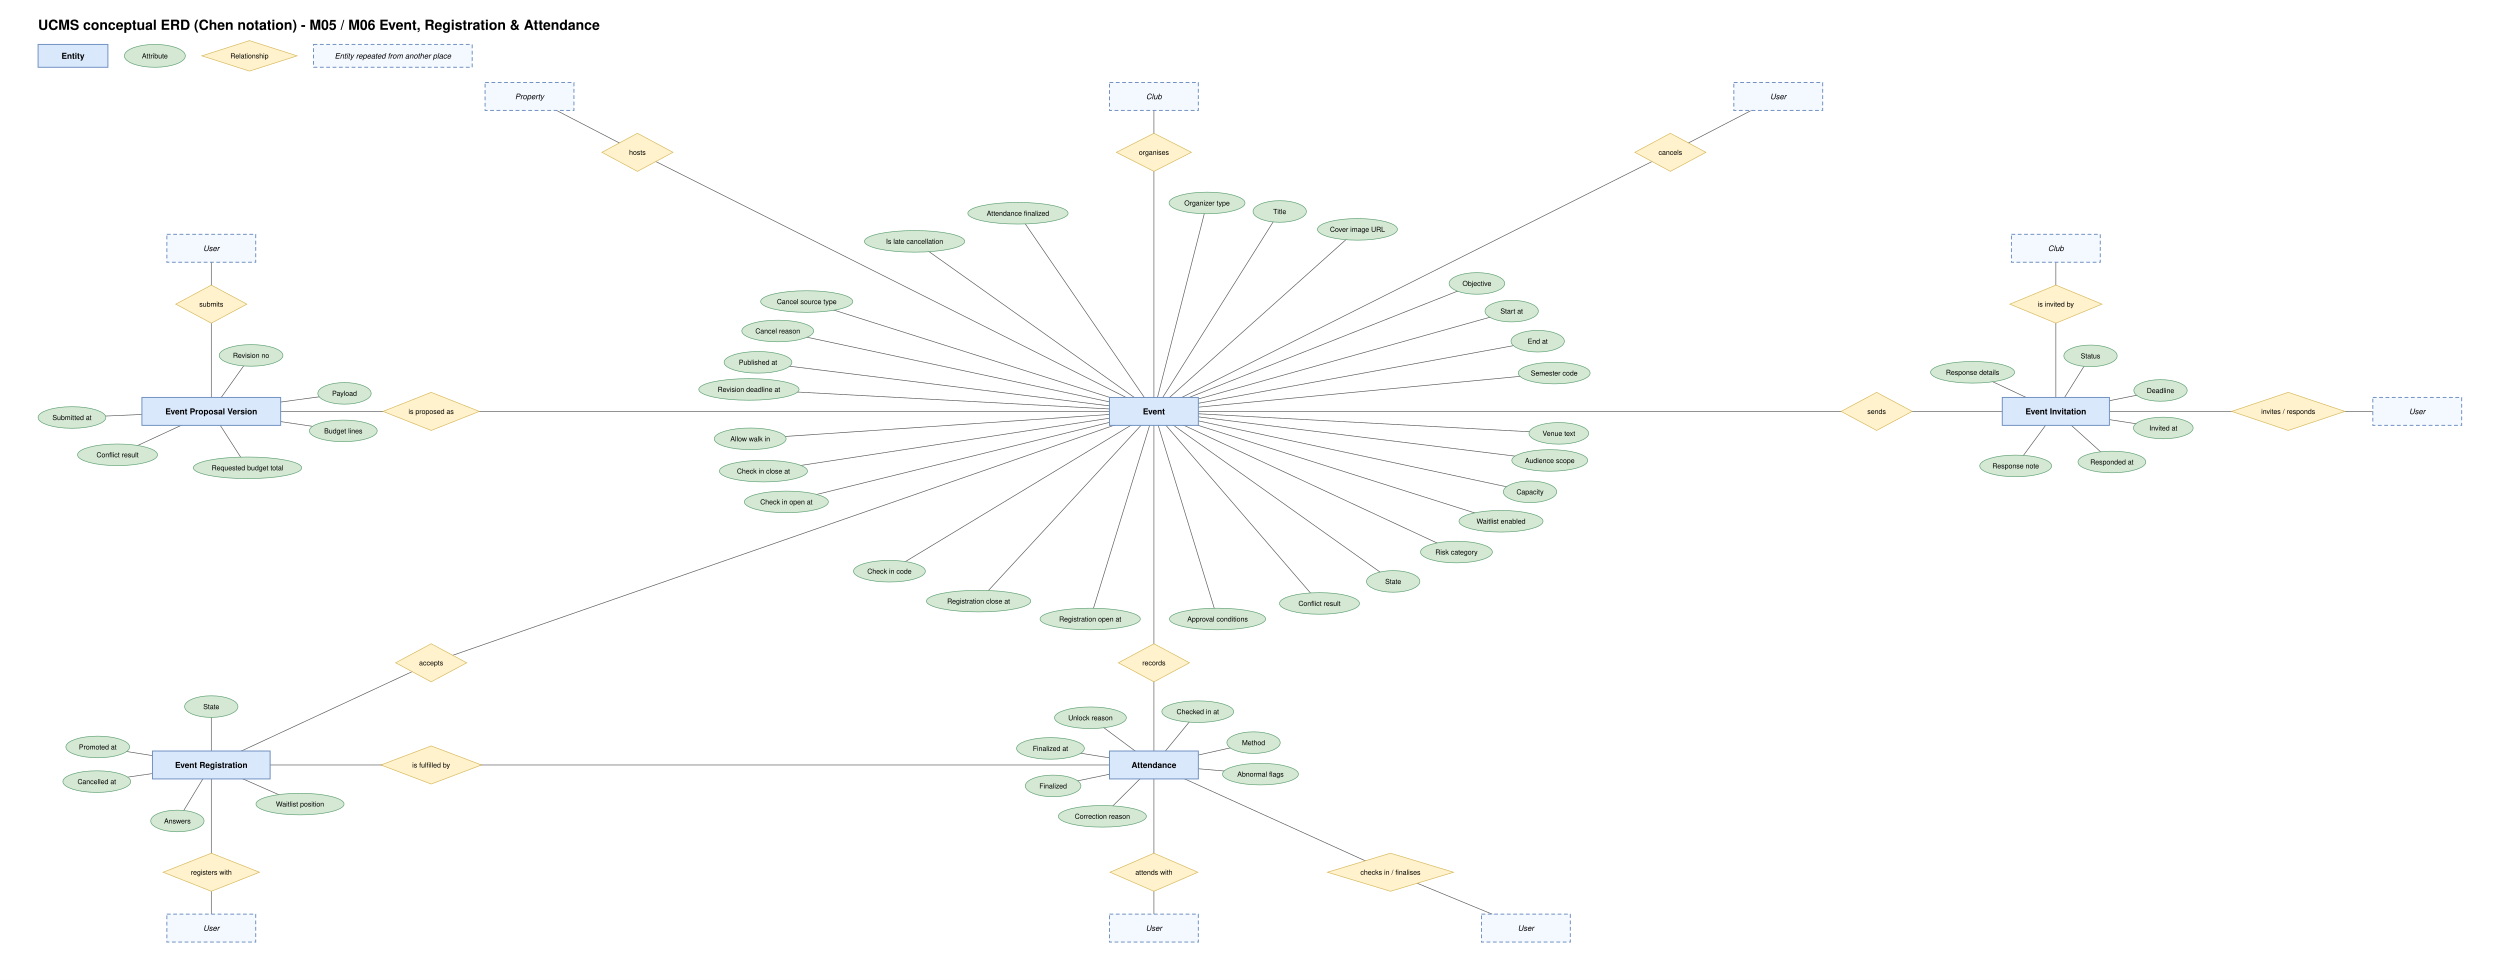
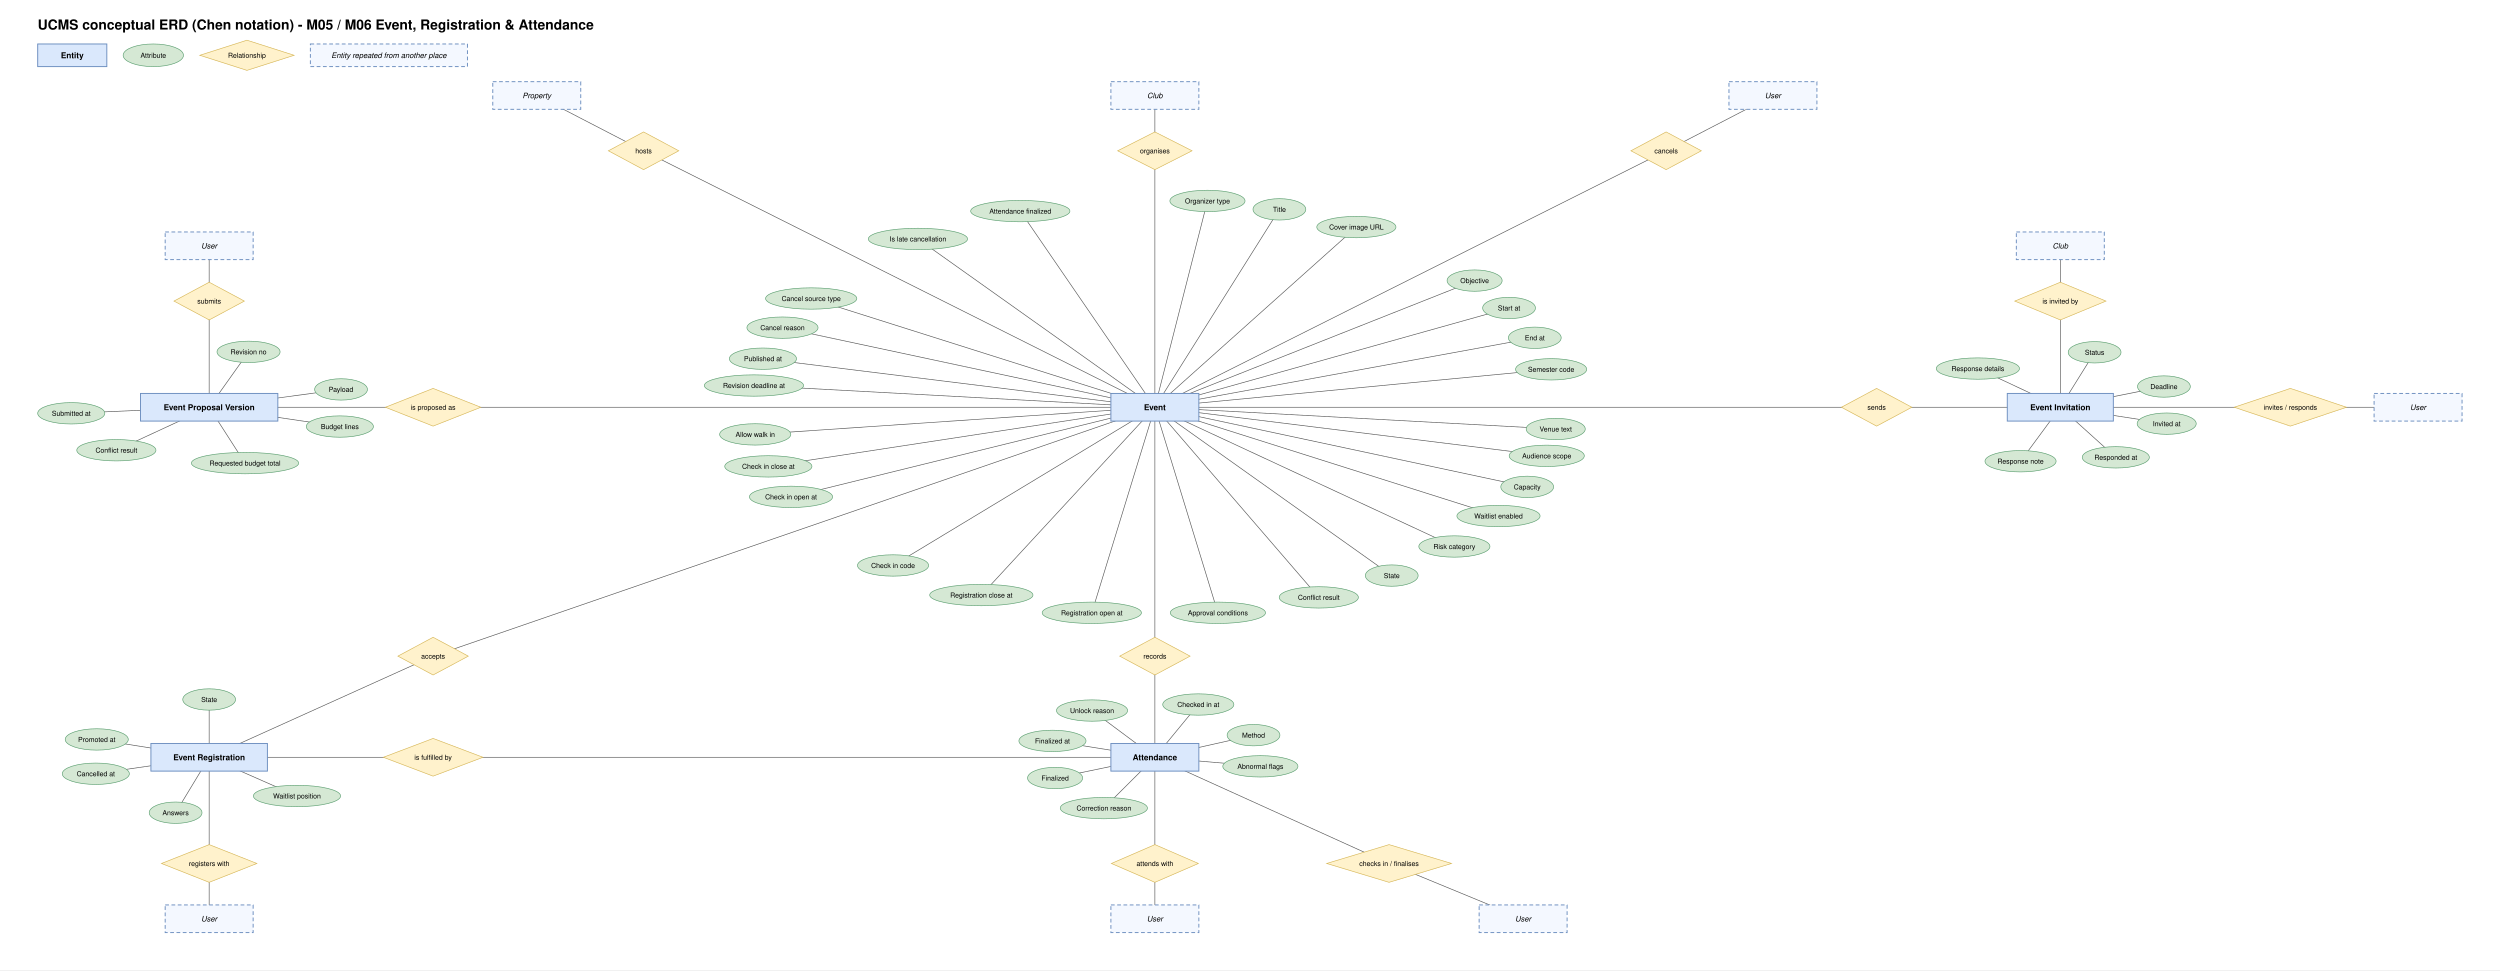
- <svg xmlns="http://www.w3.org/2000/svg" viewBox="0 0 3939 1544" width="3939" height="1544" font-family="Helvetica, Arial, sans-serif">
+ <svg xmlns="http://www.w3.org/2000/svg" viewBox="0 0 3979 1544" width="3979" height="1544" font-family="Helvetica, Arial, sans-serif">
  <rect width="100%" height="100%" fill="#ffffff" />
-   <line x1="1818.1" y1="648.2" x2="1901.8" y2="319.8" stroke="#555555" />
-   <line x1="1818.1" y1="648.2" x2="2016.3" y2="333.2" stroke="#555555" />
-   <line x1="1818.1" y1="648.2" x2="2138.8" y2="361.4" stroke="#555555" />
-   <line x1="1818.1" y1="648.2" x2="2327.0" y2="446.6" stroke="#555555" />
-   <line x1="1818.1" y1="648.2" x2="2381.8" y2="490.2" stroke="#555555" />
-   <line x1="1818.1" y1="648.2" x2="2422.8" y2="537.6" stroke="#555555" />
-   <line x1="1818.1" y1="648.2" x2="2448.8" y2="587.8" stroke="#555555" />
-   <line x1="1818.1" y1="648.2" x2="2456.1" y2="682.8" stroke="#555555" />
-   <line x1="1818.1" y1="648.2" x2="2441.8" y2="725.5" stroke="#555555" />
-   <line x1="1818.1" y1="648.2" x2="2410.7" y2="774.9" stroke="#555555" />
-   <line x1="1818.1" y1="648.2" x2="2365.0" y2="821.3" stroke="#555555" />
-   <line x1="1818.1" y1="648.2" x2="2294.8" y2="869.8" stroke="#555555" />
-   <line x1="1818.1" y1="648.2" x2="2195.1" y2="916.1" stroke="#555555" />
-   <line x1="1818.1" y1="648.2" x2="2079.0" y2="950.8" stroke="#555555" />
-   <line x1="1818.1" y1="648.2" x2="1918.4" y2="975.3" stroke="#555555" />
-   <line x1="1818.1" y1="648.2" x2="1717.7" y2="975.3" stroke="#555555" />
-   <line x1="1818.1" y1="648.2" x2="1541.9" y2="947.1" stroke="#555555" />
-   <line x1="1818.1" y1="648.2" x2="1401.4" y2="900.0" stroke="#555555" />
-   <line x1="1818.1" y1="648.2" x2="1239.0" y2="790.8" stroke="#555555" />
-   <line x1="1818.1" y1="648.2" x2="1202.9" y2="742.3" stroke="#555555" />
-   <line x1="1818.1" y1="648.2" x2="1182.0" y2="691.4" stroke="#555555" />
-   <line x1="1818.1" y1="648.2" x2="1180.0" y2="613.6" stroke="#555555" />
-   <line x1="1818.1" y1="648.2" x2="1194.3" y2="570.9" stroke="#555555" />
-   <line x1="1818.1" y1="648.2" x2="1225.4" y2="521.5" stroke="#555555" />
-   <line x1="1818.1" y1="648.2" x2="1271.1" y2="475.1" stroke="#555555" />
-   <line x1="1818.1" y1="648.2" x2="1441.0" y2="380.3" stroke="#555555" />
-   <line x1="1818.1" y1="648.2" x2="1603.9" y2="336.0" stroke="#555555" />
-   <line x1="1818.1" y1="648.2" x2="1818.1" y2="240.0" stroke="#555555" />
-   <line x1="1818.1" y1="240.0" x2="1818.1" y2="152.0" stroke="#555555" />
-   <line x1="1818.1" y1="648.2" x2="1004.3" y2="240.0" stroke="#555555" />
-   <line x1="1004.3" y1="240.0" x2="834.3" y2="152.0" stroke="#555555" />
-   <line x1="1818.1" y1="648.2" x2="2631.8" y2="240.0" stroke="#555555" />
-   <line x1="2631.8" y1="240.0" x2="2801.8" y2="152.0" stroke="#555555" />
+   <line x1="1838.1" y1="648.2" x2="1921.8" y2="319.8" stroke="#555555" />
+   <line x1="1838.1" y1="648.2" x2="2036.3" y2="333.2" stroke="#555555" />
+   <line x1="1838.1" y1="648.2" x2="2158.8" y2="361.4" stroke="#555555" />
+   <line x1="1838.1" y1="648.2" x2="2347.0" y2="446.6" stroke="#555555" />
+   <line x1="1838.1" y1="648.2" x2="2401.8" y2="490.2" stroke="#555555" />
+   <line x1="1838.1" y1="648.2" x2="2442.8" y2="537.6" stroke="#555555" />
+   <line x1="1838.1" y1="648.2" x2="2468.8" y2="587.8" stroke="#555555" />
+   <line x1="1838.1" y1="648.2" x2="2476.1" y2="682.8" stroke="#555555" />
+   <line x1="1838.1" y1="648.2" x2="2461.8" y2="725.5" stroke="#555555" />
+   <line x1="1838.1" y1="648.2" x2="2430.7" y2="774.9" stroke="#555555" />
+   <line x1="1838.1" y1="648.2" x2="2385.0" y2="821.3" stroke="#555555" />
+   <line x1="1838.1" y1="648.2" x2="2314.8" y2="869.8" stroke="#555555" />
+   <line x1="1838.1" y1="648.2" x2="2215.1" y2="916.1" stroke="#555555" />
+   <line x1="1838.1" y1="648.2" x2="2099.0" y2="950.8" stroke="#555555" />
+   <line x1="1838.1" y1="648.2" x2="1938.4" y2="975.3" stroke="#555555" />
+   <line x1="1838.1" y1="648.2" x2="1737.7" y2="975.3" stroke="#555555" />
+   <line x1="1838.1" y1="648.2" x2="1561.9" y2="947.1" stroke="#555555" />
+   <line x1="1838.1" y1="648.2" x2="1421.4" y2="900.0" stroke="#555555" />
+   <line x1="1838.1" y1="648.2" x2="1259.0" y2="790.8" stroke="#555555" />
+   <line x1="1838.1" y1="648.2" x2="1222.9" y2="742.3" stroke="#555555" />
+   <line x1="1838.1" y1="648.2" x2="1202.0" y2="691.4" stroke="#555555" />
+   <line x1="1838.1" y1="648.2" x2="1200.0" y2="613.6" stroke="#555555" />
+   <line x1="1838.1" y1="648.2" x2="1214.3" y2="570.9" stroke="#555555" />
+   <line x1="1838.1" y1="648.2" x2="1245.4" y2="521.5" stroke="#555555" />
+   <line x1="1838.1" y1="648.2" x2="1291.1" y2="475.1" stroke="#555555" />
+   <line x1="1838.1" y1="648.2" x2="1461.0" y2="380.3" stroke="#555555" />
+   <line x1="1838.1" y1="648.2" x2="1623.9" y2="336.0" stroke="#555555" />
+   <line x1="1838.1" y1="648.2" x2="1838.1" y2="240.0" stroke="#555555" />
+   <line x1="1838.1" y1="240.0" x2="1838.1" y2="152.0" stroke="#555555" />
+   <line x1="1838.1" y1="648.2" x2="1024.3" y2="240.0" stroke="#555555" />
+   <line x1="1024.3" y1="240.0" x2="854.3" y2="152.0" stroke="#555555" />
+   <line x1="1838.1" y1="648.2" x2="2651.8" y2="240.0" stroke="#555555" />
+   <line x1="2651.8" y1="240.0" x2="2821.8" y2="152.0" stroke="#555555" />
  <line x1="332.9" y1="648.2" x2="395.6" y2="560.0" stroke="#555555" />
  <line x1="332.9" y1="648.2" x2="542.8" y2="619.8" stroke="#555555" />
  <line x1="332.9" y1="648.2" x2="540.9" y2="678.9" stroke="#555555" />
  <line x1="332.9" y1="648.2" x2="390.0" y2="737.1" stroke="#555555" />
  <line x1="332.9" y1="648.2" x2="185.2" y2="716.6" stroke="#555555" />
  <line x1="332.9" y1="648.2" x2="113.4" y2="657.8" stroke="#555555" />
  <line x1="332.9" y1="648.2" x2="332.9" y2="479.2" stroke="#555555" />
  <line x1="332.9" y1="479.2" x2="332.9" y2="391.2" stroke="#555555" />
  <line x1="332.9" y1="1205.3" x2="332.9" y2="1113.3" stroke="#555555" />
  <line x1="332.9" y1="1205.3" x2="472.7" y2="1266.9" stroke="#555555" />
  <line x1="332.9" y1="1205.3" x2="279.5" y2="1293.5" stroke="#555555" />
  <line x1="332.9" y1="1205.3" x2="152.5" y2="1231.5" stroke="#555555" />
  <line x1="332.9" y1="1205.3" x2="154.0" y2="1176.9" stroke="#555555" />
  <line x1="332.9" y1="1205.3" x2="332.9" y2="1374.3" stroke="#555555" />
  <line x1="332.9" y1="1374.3" x2="332.9" y2="1462.3" stroke="#555555" />
-   <line x1="1818.1" y1="1205.3" x2="1887.2" y2="1121.3" stroke="#555555" />
-   <line x1="1818.1" y1="1205.3" x2="1975.1" y2="1170.1" stroke="#555555" />
-   <line x1="1818.1" y1="1205.3" x2="1986.0" y2="1219.7" stroke="#555555" />
-   <line x1="1818.1" y1="1205.3" x2="1736.9" y2="1286.2" stroke="#555555" />
-   <line x1="1818.1" y1="1205.3" x2="1659.3" y2="1238.3" stroke="#555555" />
-   <line x1="1818.1" y1="1205.3" x2="1655.1" y2="1179.2" stroke="#555555" />
-   <line x1="1818.1" y1="1205.3" x2="1718.1" y2="1130.9" stroke="#555555" />
-   <line x1="1818.1" y1="1205.3" x2="1818.1" y2="1374.3" stroke="#555555" />
-   <line x1="1818.1" y1="1374.3" x2="1818.1" y2="1462.3" stroke="#555555" />
-   <line x1="1818.1" y1="1205.3" x2="2190.8" y2="1374.3" stroke="#555555" />
-   <line x1="2190.8" y1="1374.3" x2="2404.2" y2="1462.3" stroke="#555555" />
-   <line x1="3239.2" y1="648.2" x2="3293.8" y2="560.7" stroke="#555555" />
-   <line x1="3239.2" y1="648.2" x2="3404.1" y2="615.2" stroke="#555555" />
-   <line x1="3239.2" y1="648.2" x2="3408.5" y2="674.3" stroke="#555555" />
-   <line x1="3239.2" y1="648.2" x2="3327.5" y2="727.9" stroke="#555555" />
-   <line x1="3239.2" y1="648.2" x2="3175.9" y2="734.1" stroke="#555555" />
-   <line x1="3239.2" y1="648.2" x2="3108.0" y2="586.6" stroke="#555555" />
-   <line x1="3239.2" y1="648.2" x2="3239.2" y2="479.2" stroke="#555555" />
-   <line x1="3239.2" y1="479.2" x2="3239.2" y2="391.2" stroke="#555555" />
-   <line x1="3239.2" y1="648.2" x2="3605.3" y2="648.2" stroke="#555555" />
-   <line x1="3605.3" y1="648.2" x2="3808.6" y2="648.2" stroke="#555555" />
-   <line x1="1818.1" y1="648.2" x2="679.3" y2="648.2" stroke="#555555" />
-   <line x1="679.3" y1="648.2" x2="332.9" y2="648.2" stroke="#555555" />
-   <line x1="1818.1" y1="648.2" x2="679.3" y2="1044.3" stroke="#555555" />
-   <line x1="679.3" y1="1044.3" x2="332.9" y2="1205.3" stroke="#555555" />
-   <line x1="1818.1" y1="648.2" x2="1818.1" y2="1044.3" stroke="#555555" />
-   <line x1="1818.1" y1="1044.3" x2="1818.1" y2="1205.3" stroke="#555555" />
-   <line x1="332.9" y1="1205.3" x2="679.3" y2="1205.3" stroke="#555555" />
-   <line x1="679.3" y1="1205.3" x2="1818.1" y2="1205.3" stroke="#555555" />
-   <line x1="1818.1" y1="648.2" x2="2956.8" y2="648.2" stroke="#555555" />
-   <line x1="2956.8" y1="648.2" x2="3239.2" y2="648.2" stroke="#555555" />
+   <line x1="1838.1" y1="1205.3" x2="1907.2" y2="1121.3" stroke="#555555" />
+   <line x1="1838.1" y1="1205.3" x2="1995.1" y2="1170.1" stroke="#555555" />
+   <line x1="1838.1" y1="1205.3" x2="2006.0" y2="1219.7" stroke="#555555" />
+   <line x1="1838.1" y1="1205.3" x2="1756.9" y2="1286.2" stroke="#555555" />
+   <line x1="1838.1" y1="1205.3" x2="1679.3" y2="1238.3" stroke="#555555" />
+   <line x1="1838.1" y1="1205.3" x2="1675.1" y2="1179.2" stroke="#555555" />
+   <line x1="1838.1" y1="1205.3" x2="1738.1" y2="1130.9" stroke="#555555" />
+   <line x1="1838.1" y1="1205.3" x2="1838.1" y2="1374.3" stroke="#555555" />
+   <line x1="1838.1" y1="1374.3" x2="1838.1" y2="1462.3" stroke="#555555" />
+   <line x1="1838.1" y1="1205.3" x2="2210.8" y2="1374.3" stroke="#555555" />
+   <line x1="2210.8" y1="1374.3" x2="2424.2" y2="1462.3" stroke="#555555" />
+   <line x1="3279.2" y1="648.2" x2="3333.8" y2="560.7" stroke="#555555" />
+   <line x1="3279.2" y1="648.2" x2="3444.1" y2="615.2" stroke="#555555" />
+   <line x1="3279.2" y1="648.2" x2="3448.5" y2="674.3" stroke="#555555" />
+   <line x1="3279.2" y1="648.2" x2="3367.5" y2="727.9" stroke="#555555" />
+   <line x1="3279.2" y1="648.2" x2="3215.9" y2="734.1" stroke="#555555" />
+   <line x1="3279.2" y1="648.2" x2="3148.0" y2="586.6" stroke="#555555" />
+   <line x1="3279.2" y1="648.2" x2="3279.2" y2="479.2" stroke="#555555" />
+   <line x1="3279.2" y1="479.2" x2="3279.2" y2="391.2" stroke="#555555" />
+   <line x1="3279.2" y1="648.2" x2="3645.3" y2="648.2" stroke="#555555" />
+   <line x1="3645.3" y1="648.2" x2="3848.6" y2="648.2" stroke="#555555" />
+   <line x1="1838.1" y1="648.2" x2="689.3" y2="648.2" stroke="#555555" />
+   <line x1="689.3" y1="648.2" x2="332.9" y2="648.2" stroke="#555555" />
+   <line x1="1838.1" y1="648.2" x2="689.3" y2="1044.3" stroke="#555555" />
+   <line x1="689.3" y1="1044.3" x2="332.9" y2="1205.3" stroke="#555555" />
+   <line x1="1838.1" y1="648.2" x2="1838.1" y2="1044.3" stroke="#555555" />
+   <line x1="1838.1" y1="1044.3" x2="1838.1" y2="1205.3" stroke="#555555" />
+   <line x1="332.9" y1="1205.3" x2="689.3" y2="1205.3" stroke="#555555" />
+   <line x1="689.3" y1="1205.3" x2="1838.1" y2="1205.3" stroke="#555555" />
+   <line x1="1838.1" y1="648.2" x2="2986.8" y2="648.2" stroke="#555555" />
+   <line x1="2986.8" y1="648.2" x2="3279.2" y2="648.2" stroke="#555555" />
  <text x="60" y="47" font-size="22" font-weight="bold">UCMS conceptual ERD (Chen notation) - M05 / M06 Event, Registration &amp; Attendance</text>
  <rect x="60.0" y="70.0" width="110.0" height="36.0" fill="#dae8fc" stroke="#6c8ebf" stroke-width="1.5" />
  <text x="115.0" y="92.7" font-size="13" font-weight="bold" text-anchor="middle">Entity</text>
  <ellipse cx="244.0" cy="88.0" rx="48.0" ry="18.0" fill="#d5e8d4" stroke="#5a9e6f" />
  <text x="244.0" y="92.0" font-size="11" font-weight="normal" text-anchor="middle">Attribute</text>
  <polygon points="318.0,88.0 393.0,64.0 468.0,88.0 393.0,112.0" fill="#fff2cc" stroke="#d6b656" />
  <text x="393.0" y="92.0" font-size="11" font-weight="normal" text-anchor="middle">Relationship</text>
  <rect x="494.0" y="70.0" width="250.0" height="36.0" fill="#f4f8ff" stroke="#6c8ebf" stroke-width="1.5" stroke-dasharray="6 4" />
  <text x="619.0" y="92.3" font-size="12" font-weight="normal" text-anchor="middle" font-style="italic">Entity repeated from another place</text>
-   <rect x="1748.1" y="626.2" width="140.0" height="44.0" fill="#dae8fc" stroke="#6c8ebf" stroke-width="1.5" />
-   <text x="1818.1" y="652.9" font-size="13" font-weight="bold" text-anchor="middle">Event</text>
-   <ellipse cx="1901.8" cy="319.8" rx="59.8" ry="17.0" fill="#d5e8d4" stroke="#5a9e6f" />
-   <text x="1901.8" y="323.8" font-size="11" font-weight="normal" text-anchor="middle">Organizer type</text>
-   <ellipse cx="2016.3" cy="333.2" rx="42.0" ry="17.0" fill="#d5e8d4" stroke="#5a9e6f" />
-   <text x="2016.3" y="337.2" font-size="11" font-weight="normal" text-anchor="middle">Title</text>
-   <ellipse cx="2138.8" cy="361.4" rx="63.0" ry="17.0" fill="#d5e8d4" stroke="#5a9e6f" />
-   <text x="2138.8" y="365.3" font-size="11" font-weight="normal" text-anchor="middle">Cover image URL</text>
-   <ellipse cx="2327.0" cy="446.6" rx="43.8" ry="17.0" fill="#d5e8d4" stroke="#5a9e6f" />
-   <text x="2327.0" y="450.5" font-size="11" font-weight="normal" text-anchor="middle">Objective</text>
-   <ellipse cx="2381.8" cy="490.2" rx="42.0" ry="17.0" fill="#d5e8d4" stroke="#5a9e6f" />
-   <text x="2381.8" y="494.1" font-size="11" font-weight="normal" text-anchor="middle">Start at</text>
-   <ellipse cx="2422.8" cy="537.6" rx="42.0" ry="17.0" fill="#d5e8d4" stroke="#5a9e6f" />
-   <text x="2422.8" y="541.6" font-size="11" font-weight="normal" text-anchor="middle">End at</text>
-   <ellipse cx="2448.8" cy="587.8" rx="56.6" ry="17.0" fill="#d5e8d4" stroke="#5a9e6f" />
-   <text x="2448.8" y="591.8" font-size="11" font-weight="normal" text-anchor="middle">Semester code</text>
-   <ellipse cx="2456.1" cy="682.8" rx="47.0" ry="17.0" fill="#d5e8d4" stroke="#5a9e6f" />
-   <text x="2456.1" y="686.8" font-size="11" font-weight="normal" text-anchor="middle">Venue text</text>
-   <ellipse cx="2441.8" cy="725.5" rx="59.8" ry="17.0" fill="#d5e8d4" stroke="#5a9e6f" />
-   <text x="2441.8" y="729.5" font-size="11" font-weight="normal" text-anchor="middle">Audience scope</text>
-   <ellipse cx="2410.7" cy="774.9" rx="42.0" ry="17.0" fill="#d5e8d4" stroke="#5a9e6f" />
-   <text x="2410.7" y="778.9" font-size="11" font-weight="normal" text-anchor="middle">Capacity</text>
-   <ellipse cx="2365.0" cy="821.3" rx="66.2" ry="17.0" fill="#d5e8d4" stroke="#5a9e6f" />
-   <text x="2365.0" y="825.2" font-size="11" font-weight="normal" text-anchor="middle">Waitlist enabled</text>
-   <ellipse cx="2294.8" cy="869.8" rx="56.6" ry="17.0" fill="#d5e8d4" stroke="#5a9e6f" />
-   <text x="2294.8" y="873.8" font-size="11" font-weight="normal" text-anchor="middle">Risk category</text>
-   <ellipse cx="2195.1" cy="916.1" rx="42.0" ry="17.0" fill="#d5e8d4" stroke="#5a9e6f" />
-   <text x="2195.1" y="920.1" font-size="11" font-weight="normal" text-anchor="middle">State</text>
-   <ellipse cx="2079.0" cy="950.8" rx="63.0" ry="17.0" fill="#d5e8d4" stroke="#5a9e6f" />
-   <text x="2079.0" y="954.7" font-size="11" font-weight="normal" text-anchor="middle">Conflict result</text>
-   <ellipse cx="1918.4" cy="975.3" rx="75.8" ry="17.0" fill="#d5e8d4" stroke="#5a9e6f" />
-   <text x="1918.4" y="979.3" font-size="11" font-weight="normal" text-anchor="middle">Approval conditions</text>
-   <ellipse cx="1717.7" cy="975.3" rx="79.0" ry="17.0" fill="#d5e8d4" stroke="#5a9e6f" />
-   <text x="1717.7" y="979.3" font-size="11" font-weight="normal" text-anchor="middle">Registration open at</text>
-   <ellipse cx="1541.9" cy="947.1" rx="82.2" ry="17.0" fill="#d5e8d4" stroke="#5a9e6f" />
-   <text x="1541.9" y="951.1" font-size="11" font-weight="normal" text-anchor="middle">Registration close at</text>
-   <ellipse cx="1401.4" cy="900.0" rx="56.6" ry="17.0" fill="#d5e8d4" stroke="#5a9e6f" />
-   <text x="1401.4" y="904.0" font-size="11" font-weight="normal" text-anchor="middle">Check in code</text>
-   <ellipse cx="1239.0" cy="790.8" rx="66.2" ry="17.0" fill="#d5e8d4" stroke="#5a9e6f" />
-   <text x="1239.0" y="794.7" font-size="11" font-weight="normal" text-anchor="middle">Check in open at</text>
-   <ellipse cx="1202.9" cy="742.3" rx="69.4" ry="17.0" fill="#d5e8d4" stroke="#5a9e6f" />
-   <text x="1202.9" y="746.2" font-size="11" font-weight="normal" text-anchor="middle">Check in close at</text>
-   <ellipse cx="1182.0" cy="691.4" rx="56.6" ry="17.0" fill="#d5e8d4" stroke="#5a9e6f" />
-   <text x="1182.0" y="695.4" font-size="11" font-weight="normal" text-anchor="middle">Allow walk in</text>
-   <ellipse cx="1180.0" cy="613.6" rx="79.0" ry="17.0" fill="#d5e8d4" stroke="#5a9e6f" />
-   <text x="1180.0" y="617.5" font-size="11" font-weight="normal" text-anchor="middle">Revision deadline at</text>
-   <ellipse cx="1194.3" cy="570.9" rx="53.4" ry="17.0" fill="#d5e8d4" stroke="#5a9e6f" />
-   <text x="1194.3" y="574.8" font-size="11" font-weight="normal" text-anchor="middle">Published at</text>
-   <ellipse cx="1225.4" cy="521.5" rx="56.6" ry="17.0" fill="#d5e8d4" stroke="#5a9e6f" />
-   <text x="1225.4" y="525.4" font-size="11" font-weight="normal" text-anchor="middle">Cancel reason</text>
-   <ellipse cx="1271.1" cy="475.1" rx="72.6" ry="17.0" fill="#d5e8d4" stroke="#5a9e6f" />
-   <text x="1271.1" y="479.1" font-size="11" font-weight="normal" text-anchor="middle">Cancel source type</text>
-   <ellipse cx="1441.0" cy="380.3" rx="79.0" ry="17.0" fill="#d5e8d4" stroke="#5a9e6f" />
-   <text x="1441.0" y="384.2" font-size="11" font-weight="normal" text-anchor="middle">Is late cancellation</text>
-   <ellipse cx="1603.9" cy="336.0" rx="79.0" ry="17.0" fill="#d5e8d4" stroke="#5a9e6f" />
-   <text x="1603.9" y="340.0" font-size="11" font-weight="normal" text-anchor="middle">Attendance finalized</text>
-   <polygon points="1758.9,240.0 1818.1,210.0 1877.2,240.0 1818.1,270.0" fill="#fff2cc" stroke="#d6b656" />
-   <text x="1818.1" y="244.0" font-size="11" font-weight="normal" text-anchor="middle">organises</text>
-   <rect x="1748.1" y="130.0" width="140.0" height="44.0" fill="#f4f8ff" stroke="#6c8ebf" stroke-width="1.5" stroke-dasharray="6 4" />
-   <text x="1818.1" y="156.3" font-size="12" font-weight="normal" text-anchor="middle" font-style="italic">Club</text>
-   <polygon points="948.3,240.0 1004.3,210.0 1060.3,240.0 1004.3,270.0" fill="#fff2cc" stroke="#d6b656" />
-   <text x="1004.3" y="244.0" font-size="11" font-weight="normal" text-anchor="middle">hosts</text>
-   <rect x="764.3" y="130.0" width="140.0" height="44.0" fill="#f4f8ff" stroke="#6c8ebf" stroke-width="1.5" stroke-dasharray="6 4" />
-   <text x="834.3" y="156.3" font-size="12" font-weight="normal" text-anchor="middle" font-style="italic">Property</text>
-   <polygon points="2575.8,240.0 2631.8,210.0 2687.8,240.0 2631.8,270.0" fill="#fff2cc" stroke="#d6b656" />
-   <text x="2631.8" y="244.0" font-size="11" font-weight="normal" text-anchor="middle">cancels</text>
-   <rect x="2731.8" y="130.0" width="140.0" height="44.0" fill="#f4f8ff" stroke="#6c8ebf" stroke-width="1.5" stroke-dasharray="6 4" />
-   <text x="2801.8" y="156.3" font-size="12" font-weight="normal" text-anchor="middle" font-style="italic">User</text>
+   <rect x="1768.1" y="626.2" width="140.0" height="44.0" fill="#dae8fc" stroke="#6c8ebf" stroke-width="1.5" />
+   <text x="1838.1" y="652.9" font-size="13" font-weight="bold" text-anchor="middle">Event</text>
+   <ellipse cx="1921.8" cy="319.8" rx="59.8" ry="17.0" fill="#d5e8d4" stroke="#5a9e6f" />
+   <text x="1921.8" y="323.8" font-size="11" font-weight="normal" text-anchor="middle">Organizer type</text>
+   <ellipse cx="2036.3" cy="333.2" rx="42.0" ry="17.0" fill="#d5e8d4" stroke="#5a9e6f" />
+   <text x="2036.3" y="337.2" font-size="11" font-weight="normal" text-anchor="middle">Title</text>
+   <ellipse cx="2158.8" cy="361.4" rx="63.0" ry="17.0" fill="#d5e8d4" stroke="#5a9e6f" />
+   <text x="2158.8" y="365.3" font-size="11" font-weight="normal" text-anchor="middle">Cover image URL</text>
+   <ellipse cx="2347.0" cy="446.6" rx="43.8" ry="17.0" fill="#d5e8d4" stroke="#5a9e6f" />
+   <text x="2347.0" y="450.5" font-size="11" font-weight="normal" text-anchor="middle">Objective</text>
+   <ellipse cx="2401.8" cy="490.2" rx="42.0" ry="17.0" fill="#d5e8d4" stroke="#5a9e6f" />
+   <text x="2401.8" y="494.1" font-size="11" font-weight="normal" text-anchor="middle">Start at</text>
+   <ellipse cx="2442.8" cy="537.6" rx="42.0" ry="17.0" fill="#d5e8d4" stroke="#5a9e6f" />
+   <text x="2442.8" y="541.6" font-size="11" font-weight="normal" text-anchor="middle">End at</text>
+   <ellipse cx="2468.8" cy="587.8" rx="56.6" ry="17.0" fill="#d5e8d4" stroke="#5a9e6f" />
+   <text x="2468.8" y="591.8" font-size="11" font-weight="normal" text-anchor="middle">Semester code</text>
+   <ellipse cx="2476.1" cy="682.8" rx="47.0" ry="17.0" fill="#d5e8d4" stroke="#5a9e6f" />
+   <text x="2476.1" y="686.8" font-size="11" font-weight="normal" text-anchor="middle">Venue text</text>
+   <ellipse cx="2461.8" cy="725.5" rx="59.8" ry="17.0" fill="#d5e8d4" stroke="#5a9e6f" />
+   <text x="2461.8" y="729.5" font-size="11" font-weight="normal" text-anchor="middle">Audience scope</text>
+   <ellipse cx="2430.7" cy="774.9" rx="42.0" ry="17.0" fill="#d5e8d4" stroke="#5a9e6f" />
+   <text x="2430.7" y="778.9" font-size="11" font-weight="normal" text-anchor="middle">Capacity</text>
+   <ellipse cx="2385.0" cy="821.3" rx="66.2" ry="17.0" fill="#d5e8d4" stroke="#5a9e6f" />
+   <text x="2385.0" y="825.2" font-size="11" font-weight="normal" text-anchor="middle">Waitlist enabled</text>
+   <ellipse cx="2314.8" cy="869.8" rx="56.6" ry="17.0" fill="#d5e8d4" stroke="#5a9e6f" />
+   <text x="2314.8" y="873.8" font-size="11" font-weight="normal" text-anchor="middle">Risk category</text>
+   <ellipse cx="2215.1" cy="916.1" rx="42.0" ry="17.0" fill="#d5e8d4" stroke="#5a9e6f" />
+   <text x="2215.1" y="920.1" font-size="11" font-weight="normal" text-anchor="middle">State</text>
+   <ellipse cx="2099.0" cy="950.8" rx="63.0" ry="17.0" fill="#d5e8d4" stroke="#5a9e6f" />
+   <text x="2099.0" y="954.7" font-size="11" font-weight="normal" text-anchor="middle">Conflict result</text>
+   <ellipse cx="1938.4" cy="975.3" rx="75.8" ry="17.0" fill="#d5e8d4" stroke="#5a9e6f" />
+   <text x="1938.4" y="979.3" font-size="11" font-weight="normal" text-anchor="middle">Approval conditions</text>
+   <ellipse cx="1737.7" cy="975.3" rx="79.0" ry="17.0" fill="#d5e8d4" stroke="#5a9e6f" />
+   <text x="1737.7" y="979.3" font-size="11" font-weight="normal" text-anchor="middle">Registration open at</text>
+   <ellipse cx="1561.9" cy="947.1" rx="82.2" ry="17.0" fill="#d5e8d4" stroke="#5a9e6f" />
+   <text x="1561.9" y="951.1" font-size="11" font-weight="normal" text-anchor="middle">Registration close at</text>
+   <ellipse cx="1421.4" cy="900.0" rx="56.6" ry="17.0" fill="#d5e8d4" stroke="#5a9e6f" />
+   <text x="1421.4" y="904.0" font-size="11" font-weight="normal" text-anchor="middle">Check in code</text>
+   <ellipse cx="1259.0" cy="790.8" rx="66.2" ry="17.0" fill="#d5e8d4" stroke="#5a9e6f" />
+   <text x="1259.0" y="794.7" font-size="11" font-weight="normal" text-anchor="middle">Check in open at</text>
+   <ellipse cx="1222.9" cy="742.3" rx="69.4" ry="17.0" fill="#d5e8d4" stroke="#5a9e6f" />
+   <text x="1222.9" y="746.2" font-size="11" font-weight="normal" text-anchor="middle">Check in close at</text>
+   <ellipse cx="1202.0" cy="691.4" rx="56.6" ry="17.0" fill="#d5e8d4" stroke="#5a9e6f" />
+   <text x="1202.0" y="695.4" font-size="11" font-weight="normal" text-anchor="middle">Allow walk in</text>
+   <ellipse cx="1200.0" cy="613.6" rx="79.0" ry="17.0" fill="#d5e8d4" stroke="#5a9e6f" />
+   <text x="1200.0" y="617.5" font-size="11" font-weight="normal" text-anchor="middle">Revision deadline at</text>
+   <ellipse cx="1214.3" cy="570.9" rx="53.4" ry="17.0" fill="#d5e8d4" stroke="#5a9e6f" />
+   <text x="1214.3" y="574.8" font-size="11" font-weight="normal" text-anchor="middle">Published at</text>
+   <ellipse cx="1245.4" cy="521.5" rx="56.6" ry="17.0" fill="#d5e8d4" stroke="#5a9e6f" />
+   <text x="1245.4" y="525.4" font-size="11" font-weight="normal" text-anchor="middle">Cancel reason</text>
+   <ellipse cx="1291.1" cy="475.1" rx="72.6" ry="17.0" fill="#d5e8d4" stroke="#5a9e6f" />
+   <text x="1291.1" y="479.1" font-size="11" font-weight="normal" text-anchor="middle">Cancel source type</text>
+   <ellipse cx="1461.0" cy="380.3" rx="79.0" ry="17.0" fill="#d5e8d4" stroke="#5a9e6f" />
+   <text x="1461.0" y="384.2" font-size="11" font-weight="normal" text-anchor="middle">Is late cancellation</text>
+   <ellipse cx="1623.9" cy="336.0" rx="79.0" ry="17.0" fill="#d5e8d4" stroke="#5a9e6f" />
+   <text x="1623.9" y="340.0" font-size="11" font-weight="normal" text-anchor="middle">Attendance finalized</text>
+   <polygon points="1778.9,240.0 1838.1,210.0 1897.2,240.0 1838.1,270.0" fill="#fff2cc" stroke="#d6b656" />
+   <text x="1838.1" y="244.0" font-size="11" font-weight="normal" text-anchor="middle">organises</text>
+   <rect x="1768.1" y="130.0" width="140.0" height="44.0" fill="#f4f8ff" stroke="#6c8ebf" stroke-width="1.5" stroke-dasharray="6 4" />
+   <text x="1838.1" y="156.3" font-size="12" font-weight="normal" text-anchor="middle" font-style="italic">Club</text>
+   <polygon points="968.3,240.0 1024.3,210.0 1080.3,240.0 1024.3,270.0" fill="#fff2cc" stroke="#d6b656" />
+   <text x="1024.3" y="244.0" font-size="11" font-weight="normal" text-anchor="middle">hosts</text>
+   <rect x="784.3" y="130.0" width="140.0" height="44.0" fill="#f4f8ff" stroke="#6c8ebf" stroke-width="1.5" stroke-dasharray="6 4" />
+   <text x="854.3" y="156.3" font-size="12" font-weight="normal" text-anchor="middle" font-style="italic">Property</text>
+   <polygon points="2595.8,240.0 2651.8,210.0 2707.8,240.0 2651.8,270.0" fill="#fff2cc" stroke="#d6b656" />
+   <text x="2651.8" y="244.0" font-size="11" font-weight="normal" text-anchor="middle">cancels</text>
+   <rect x="2751.8" y="130.0" width="140.0" height="44.0" fill="#f4f8ff" stroke="#6c8ebf" stroke-width="1.5" stroke-dasharray="6 4" />
+   <text x="2821.8" y="156.3" font-size="12" font-weight="normal" text-anchor="middle" font-style="italic">User</text>
  <rect x="223.6" y="626.2" width="218.6" height="44.0" fill="#dae8fc" stroke="#6c8ebf" stroke-width="1.5" />
  <text x="332.9" y="652.9" font-size="13" font-weight="bold" text-anchor="middle">Event Proposal Version</text>
  <ellipse cx="395.6" cy="560.0" rx="50.2" ry="17.0" fill="#d5e8d4" stroke="#5a9e6f" />
  <text x="395.6" y="563.9" font-size="11" font-weight="normal" text-anchor="middle">Revision no</text>
  <ellipse cx="542.8" cy="619.8" rx="42.0" ry="17.0" fill="#d5e8d4" stroke="#5a9e6f" />
  <text x="542.8" y="623.7" font-size="11" font-weight="normal" text-anchor="middle">Payload</text>
  <ellipse cx="540.9" cy="678.9" rx="53.4" ry="17.0" fill="#d5e8d4" stroke="#5a9e6f" />
  <text x="540.9" y="682.9" font-size="11" font-weight="normal" text-anchor="middle">Budget lines</text>
  <ellipse cx="390.0" cy="737.1" rx="85.4" ry="17.0" fill="#d5e8d4" stroke="#5a9e6f" />
  <text x="390.0" y="741.0" font-size="11" font-weight="normal" text-anchor="middle">Requested budget total</text>
  <ellipse cx="185.2" cy="716.6" rx="63.0" ry="17.0" fill="#d5e8d4" stroke="#5a9e6f" />
  <text x="185.2" y="720.5" font-size="11" font-weight="normal" text-anchor="middle">Conflict result</text>
  <ellipse cx="113.4" cy="657.8" rx="53.4" ry="17.0" fill="#d5e8d4" stroke="#5a9e6f" />
  <text x="113.4" y="661.8" font-size="11" font-weight="normal" text-anchor="middle">Submitted at</text>
  <polygon points="276.9,479.2 332.9,449.2 388.9,479.2 332.9,509.2" fill="#fff2cc" stroke="#d6b656" />
  <text x="332.9" y="483.2" font-size="11" font-weight="normal" text-anchor="middle">submits</text>
  <rect x="262.9" y="369.2" width="140.0" height="44.0" fill="#f4f8ff" stroke="#6c8ebf" stroke-width="1.5" stroke-dasharray="6 4" />
  <text x="332.9" y="395.5" font-size="12" font-weight="normal" text-anchor="middle" font-style="italic">User</text>
  <rect x="240.2" y="1183.3" width="185.4" height="44.0" fill="#dae8fc" stroke="#6c8ebf" stroke-width="1.5" />
  <text x="332.9" y="1210.0" font-size="13" font-weight="bold" text-anchor="middle">Event Registration</text>
  <ellipse cx="332.9" cy="1113.3" rx="42.0" ry="17.0" fill="#d5e8d4" stroke="#5a9e6f" />
  <text x="332.9" y="1117.3" font-size="11" font-weight="normal" text-anchor="middle">State</text>
  <ellipse cx="472.7" cy="1266.9" rx="69.4" ry="17.0" fill="#d5e8d4" stroke="#5a9e6f" />
  <text x="472.7" y="1270.8" font-size="11" font-weight="normal" text-anchor="middle">Waitlist position</text>
  <ellipse cx="279.5" cy="1293.5" rx="42.0" ry="17.0" fill="#d5e8d4" stroke="#5a9e6f" />
  <text x="279.5" y="1297.5" font-size="11" font-weight="normal" text-anchor="middle">Answers</text>
  <ellipse cx="152.5" cy="1231.5" rx="53.4" ry="17.0" fill="#d5e8d4" stroke="#5a9e6f" />
  <text x="152.5" y="1235.4" font-size="11" font-weight="normal" text-anchor="middle">Cancelled at</text>
  <ellipse cx="154.0" cy="1176.9" rx="50.2" ry="17.0" fill="#d5e8d4" stroke="#5a9e6f" />
  <text x="154.0" y="1180.9" font-size="11" font-weight="normal" text-anchor="middle">Promoted at</text>
  <polygon points="257.0,1374.3 332.9,1344.3 408.8,1374.3 332.9,1404.3" fill="#fff2cc" stroke="#d6b656" />
  <text x="332.9" y="1378.3" font-size="11" font-weight="normal" text-anchor="middle">registers with</text>
  <rect x="262.9" y="1440.3" width="140.0" height="44.0" fill="#f4f8ff" stroke="#6c8ebf" stroke-width="1.5" stroke-dasharray="6 4" />
  <text x="332.9" y="1466.6" font-size="12" font-weight="normal" text-anchor="middle" font-style="italic">User</text>
-   <rect x="1748.1" y="1183.3" width="140.0" height="44.0" fill="#dae8fc" stroke="#6c8ebf" stroke-width="1.5" />
-   <text x="1818.1" y="1210.0" font-size="13" font-weight="bold" text-anchor="middle">Attendance</text>
-   <ellipse cx="1887.2" cy="1121.3" rx="56.6" ry="17.0" fill="#d5e8d4" stroke="#5a9e6f" />
-   <text x="1887.2" y="1125.2" font-size="11" font-weight="normal" text-anchor="middle">Checked in at</text>
-   <ellipse cx="1975.1" cy="1170.1" rx="42.0" ry="17.0" fill="#d5e8d4" stroke="#5a9e6f" />
-   <text x="1975.1" y="1174.1" font-size="11" font-weight="normal" text-anchor="middle">Method</text>
-   <ellipse cx="1986.0" cy="1219.7" rx="59.8" ry="17.0" fill="#d5e8d4" stroke="#5a9e6f" />
-   <text x="1986.0" y="1223.7" font-size="11" font-weight="normal" text-anchor="middle">Abnormal flags</text>
-   <ellipse cx="1736.9" cy="1286.2" rx="69.4" ry="17.0" fill="#d5e8d4" stroke="#5a9e6f" />
-   <text x="1736.9" y="1290.1" font-size="11" font-weight="normal" text-anchor="middle">Correction reason</text>
-   <ellipse cx="1659.3" cy="1238.3" rx="43.8" ry="17.0" fill="#d5e8d4" stroke="#5a9e6f" />
-   <text x="1659.3" y="1242.3" font-size="11" font-weight="normal" text-anchor="middle">Finalized</text>
-   <ellipse cx="1655.1" cy="1179.2" rx="53.4" ry="17.0" fill="#d5e8d4" stroke="#5a9e6f" />
-   <text x="1655.1" y="1183.2" font-size="11" font-weight="normal" text-anchor="middle">Finalized at</text>
-   <ellipse cx="1718.1" cy="1130.9" rx="56.6" ry="17.0" fill="#d5e8d4" stroke="#5a9e6f" />
-   <text x="1718.1" y="1134.9" font-size="11" font-weight="normal" text-anchor="middle">Unlock reason</text>
-   <polygon points="1748.9,1374.3 1818.1,1344.3 1887.3,1374.3 1818.1,1404.3" fill="#fff2cc" stroke="#d6b656" />
-   <text x="1818.1" y="1378.3" font-size="11" font-weight="normal" text-anchor="middle">attends with</text>
-   <rect x="1748.1" y="1440.3" width="140.0" height="44.0" fill="#f4f8ff" stroke="#6c8ebf" stroke-width="1.5" stroke-dasharray="6 4" />
-   <text x="1818.1" y="1466.6" font-size="12" font-weight="normal" text-anchor="middle" font-style="italic">User</text>
-   <polygon points="2091.5,1374.3 2190.8,1344.3 2290.2,1374.3 2190.8,1404.3" fill="#fff2cc" stroke="#d6b656" />
-   <text x="2190.8" y="1378.3" font-size="11" font-weight="normal" text-anchor="middle">checks in / finalises</text>
-   <rect x="2334.2" y="1440.3" width="140.0" height="44.0" fill="#f4f8ff" stroke="#6c8ebf" stroke-width="1.5" stroke-dasharray="6 4" />
-   <text x="2404.2" y="1466.6" font-size="12" font-weight="normal" text-anchor="middle" font-style="italic">User</text>
-   <rect x="3154.8" y="626.2" width="168.8" height="44.0" fill="#dae8fc" stroke="#6c8ebf" stroke-width="1.5" />
-   <text x="3239.2" y="652.9" font-size="13" font-weight="bold" text-anchor="middle">Event Invitation</text>
-   <ellipse cx="3293.8" cy="560.7" rx="42.0" ry="17.0" fill="#d5e8d4" stroke="#5a9e6f" />
-   <text x="3293.8" y="564.7" font-size="11" font-weight="normal" text-anchor="middle">Status</text>
-   <ellipse cx="3404.1" cy="615.2" rx="42.0" ry="17.0" fill="#d5e8d4" stroke="#5a9e6f" />
-   <text x="3404.1" y="619.2" font-size="11" font-weight="normal" text-anchor="middle">Deadline</text>
-   <ellipse cx="3408.5" cy="674.3" rx="47.0" ry="17.0" fill="#d5e8d4" stroke="#5a9e6f" />
-   <text x="3408.5" y="678.3" font-size="11" font-weight="normal" text-anchor="middle">Invited at</text>
-   <ellipse cx="3327.5" cy="727.9" rx="53.4" ry="17.0" fill="#d5e8d4" stroke="#5a9e6f" />
-   <text x="3327.5" y="731.8" font-size="11" font-weight="normal" text-anchor="middle">Responded at</text>
-   <ellipse cx="3175.9" cy="734.1" rx="56.6" ry="17.0" fill="#d5e8d4" stroke="#5a9e6f" />
-   <text x="3175.9" y="738.0" font-size="11" font-weight="normal" text-anchor="middle">Response note</text>
-   <ellipse cx="3108.0" cy="586.6" rx="66.2" ry="17.0" fill="#d5e8d4" stroke="#5a9e6f" />
-   <text x="3108.0" y="590.6" font-size="11" font-weight="normal" text-anchor="middle">Response details</text>
-   <polygon points="3166.7,479.2 3239.2,449.2 3311.8,479.2 3239.2,509.2" fill="#fff2cc" stroke="#d6b656" />
-   <text x="3239.2" y="483.2" font-size="11" font-weight="normal" text-anchor="middle">is invited by</text>
-   <rect x="3169.2" y="369.2" width="140.0" height="44.0" fill="#f4f8ff" stroke="#6c8ebf" stroke-width="1.5" stroke-dasharray="6 4" />
-   <text x="3239.2" y="395.5" font-size="12" font-weight="normal" text-anchor="middle" font-style="italic">Club</text>
-   <polygon points="3516.0,648.2 3605.3,618.2 3694.6,648.2 3605.3,678.2" fill="#fff2cc" stroke="#d6b656" />
-   <text x="3605.3" y="652.2" font-size="11" font-weight="normal" text-anchor="middle">invites / responds</text>
-   <rect x="3738.6" y="626.2" width="140.0" height="44.0" fill="#f4f8ff" stroke="#6c8ebf" stroke-width="1.5" stroke-dasharray="6 4" />
-   <text x="3808.6" y="652.5" font-size="12" font-weight="normal" text-anchor="middle" font-style="italic">User</text>
-   <polygon points="603.4,648.2 679.3,618.2 755.2,648.2 679.3,678.2" fill="#fff2cc" stroke="#d6b656" />
-   <text x="679.3" y="652.2" font-size="11" font-weight="normal" text-anchor="middle">is proposed as</text>
-   <polygon points="623.3,1044.3 679.3,1014.3 735.3,1044.3 679.3,1074.3" fill="#fff2cc" stroke="#d6b656" />
-   <text x="679.3" y="1048.3" font-size="11" font-weight="normal" text-anchor="middle">accepts</text>
-   <polygon points="1762.1,1044.3 1818.1,1014.3 1874.1,1044.3 1818.1,1074.3" fill="#fff2cc" stroke="#d6b656" />
-   <text x="1818.1" y="1048.3" font-size="11" font-weight="normal" text-anchor="middle">records</text>
-   <polygon points="600.1,1205.3 679.3,1175.3 758.6,1205.3 679.3,1235.3" fill="#fff2cc" stroke="#d6b656" />
-   <text x="679.3" y="1209.3" font-size="11" font-weight="normal" text-anchor="middle">is fulfilled by</text>
-   <polygon points="2900.8,648.2 2956.8,618.2 3012.8,648.2 2956.8,678.2" fill="#fff2cc" stroke="#d6b656" />
-   <text x="2956.8" y="652.2" font-size="11" font-weight="normal" text-anchor="middle">sends</text>
+   <rect x="1768.1" y="1183.3" width="140.0" height="44.0" fill="#dae8fc" stroke="#6c8ebf" stroke-width="1.5" />
+   <text x="1838.1" y="1210.0" font-size="13" font-weight="bold" text-anchor="middle">Attendance</text>
+   <ellipse cx="1907.2" cy="1121.3" rx="56.6" ry="17.0" fill="#d5e8d4" stroke="#5a9e6f" />
+   <text x="1907.2" y="1125.2" font-size="11" font-weight="normal" text-anchor="middle">Checked in at</text>
+   <ellipse cx="1995.1" cy="1170.1" rx="42.0" ry="17.0" fill="#d5e8d4" stroke="#5a9e6f" />
+   <text x="1995.1" y="1174.1" font-size="11" font-weight="normal" text-anchor="middle">Method</text>
+   <ellipse cx="2006.0" cy="1219.7" rx="59.8" ry="17.0" fill="#d5e8d4" stroke="#5a9e6f" />
+   <text x="2006.0" y="1223.7" font-size="11" font-weight="normal" text-anchor="middle">Abnormal flags</text>
+   <ellipse cx="1756.9" cy="1286.2" rx="69.4" ry="17.0" fill="#d5e8d4" stroke="#5a9e6f" />
+   <text x="1756.9" y="1290.1" font-size="11" font-weight="normal" text-anchor="middle">Correction reason</text>
+   <ellipse cx="1679.3" cy="1238.3" rx="43.8" ry="17.0" fill="#d5e8d4" stroke="#5a9e6f" />
+   <text x="1679.3" y="1242.3" font-size="11" font-weight="normal" text-anchor="middle">Finalized</text>
+   <ellipse cx="1675.1" cy="1179.2" rx="53.4" ry="17.0" fill="#d5e8d4" stroke="#5a9e6f" />
+   <text x="1675.1" y="1183.2" font-size="11" font-weight="normal" text-anchor="middle">Finalized at</text>
+   <ellipse cx="1738.1" cy="1130.9" rx="56.6" ry="17.0" fill="#d5e8d4" stroke="#5a9e6f" />
+   <text x="1738.1" y="1134.9" font-size="11" font-weight="normal" text-anchor="middle">Unlock reason</text>
+   <polygon points="1768.9,1374.3 1838.1,1344.3 1907.3,1374.3 1838.1,1404.3" fill="#fff2cc" stroke="#d6b656" />
+   <text x="1838.1" y="1378.3" font-size="11" font-weight="normal" text-anchor="middle">attends with</text>
+   <rect x="1768.1" y="1440.3" width="140.0" height="44.0" fill="#f4f8ff" stroke="#6c8ebf" stroke-width="1.5" stroke-dasharray="6 4" />
+   <text x="1838.1" y="1466.6" font-size="12" font-weight="normal" text-anchor="middle" font-style="italic">User</text>
+   <polygon points="2111.5,1374.3 2210.8,1344.3 2310.2,1374.3 2210.8,1404.3" fill="#fff2cc" stroke="#d6b656" />
+   <text x="2210.8" y="1378.3" font-size="11" font-weight="normal" text-anchor="middle">checks in / finalises</text>
+   <rect x="2354.2" y="1440.3" width="140.0" height="44.0" fill="#f4f8ff" stroke="#6c8ebf" stroke-width="1.5" stroke-dasharray="6 4" />
+   <text x="2424.2" y="1466.6" font-size="12" font-weight="normal" text-anchor="middle" font-style="italic">User</text>
+   <rect x="3194.8" y="626.2" width="168.8" height="44.0" fill="#dae8fc" stroke="#6c8ebf" stroke-width="1.5" />
+   <text x="3279.2" y="652.9" font-size="13" font-weight="bold" text-anchor="middle">Event Invitation</text>
+   <ellipse cx="3333.8" cy="560.7" rx="42.0" ry="17.0" fill="#d5e8d4" stroke="#5a9e6f" />
+   <text x="3333.8" y="564.7" font-size="11" font-weight="normal" text-anchor="middle">Status</text>
+   <ellipse cx="3444.1" cy="615.2" rx="42.0" ry="17.0" fill="#d5e8d4" stroke="#5a9e6f" />
+   <text x="3444.1" y="619.2" font-size="11" font-weight="normal" text-anchor="middle">Deadline</text>
+   <ellipse cx="3448.5" cy="674.3" rx="47.0" ry="17.0" fill="#d5e8d4" stroke="#5a9e6f" />
+   <text x="3448.5" y="678.3" font-size="11" font-weight="normal" text-anchor="middle">Invited at</text>
+   <ellipse cx="3367.5" cy="727.9" rx="53.4" ry="17.0" fill="#d5e8d4" stroke="#5a9e6f" />
+   <text x="3367.5" y="731.8" font-size="11" font-weight="normal" text-anchor="middle">Responded at</text>
+   <ellipse cx="3215.9" cy="734.1" rx="56.6" ry="17.0" fill="#d5e8d4" stroke="#5a9e6f" />
+   <text x="3215.9" y="738.0" font-size="11" font-weight="normal" text-anchor="middle">Response note</text>
+   <ellipse cx="3148.0" cy="586.6" rx="66.2" ry="17.0" fill="#d5e8d4" stroke="#5a9e6f" />
+   <text x="3148.0" y="590.6" font-size="11" font-weight="normal" text-anchor="middle">Response details</text>
+   <polygon points="3206.7,479.2 3279.2,449.2 3351.8,479.2 3279.2,509.2" fill="#fff2cc" stroke="#d6b656" />
+   <text x="3279.2" y="483.2" font-size="11" font-weight="normal" text-anchor="middle">is invited by</text>
+   <rect x="3209.2" y="369.2" width="140.0" height="44.0" fill="#f4f8ff" stroke="#6c8ebf" stroke-width="1.5" stroke-dasharray="6 4" />
+   <text x="3279.2" y="395.5" font-size="12" font-weight="normal" text-anchor="middle" font-style="italic">Club</text>
+   <polygon points="3556.0,648.2 3645.3,618.2 3734.6,648.2 3645.3,678.2" fill="#fff2cc" stroke="#d6b656" />
+   <text x="3645.3" y="652.2" font-size="11" font-weight="normal" text-anchor="middle">invites / responds</text>
+   <rect x="3778.6" y="626.2" width="140.0" height="44.0" fill="#f4f8ff" stroke="#6c8ebf" stroke-width="1.5" stroke-dasharray="6 4" />
+   <text x="3848.6" y="652.5" font-size="12" font-weight="normal" text-anchor="middle" font-style="italic">User</text>
+   <polygon points="613.4,648.2 689.3,618.2 765.2,648.2 689.3,678.2" fill="#fff2cc" stroke="#d6b656" />
+   <text x="689.3" y="652.2" font-size="11" font-weight="normal" text-anchor="middle">is proposed as</text>
+   <polygon points="633.3,1044.3 689.3,1014.3 745.3,1044.3 689.3,1074.3" fill="#fff2cc" stroke="#d6b656" />
+   <text x="689.3" y="1048.3" font-size="11" font-weight="normal" text-anchor="middle">accepts</text>
+   <polygon points="1782.1,1044.3 1838.1,1014.3 1894.1,1044.3 1838.1,1074.3" fill="#fff2cc" stroke="#d6b656" />
+   <text x="1838.1" y="1048.3" font-size="11" font-weight="normal" text-anchor="middle">records</text>
+   <polygon points="610.1,1205.3 689.3,1175.3 768.6,1205.3 689.3,1235.3" fill="#fff2cc" stroke="#d6b656" />
+   <text x="689.3" y="1209.3" font-size="11" font-weight="normal" text-anchor="middle">is fulfilled by</text>
+   <polygon points="2930.8,648.2 2986.8,618.2 3042.8,648.2 2986.8,678.2" fill="#fff2cc" stroke="#d6b656" />
+   <text x="2986.8" y="652.2" font-size="11" font-weight="normal" text-anchor="middle">sends</text>
</svg>
